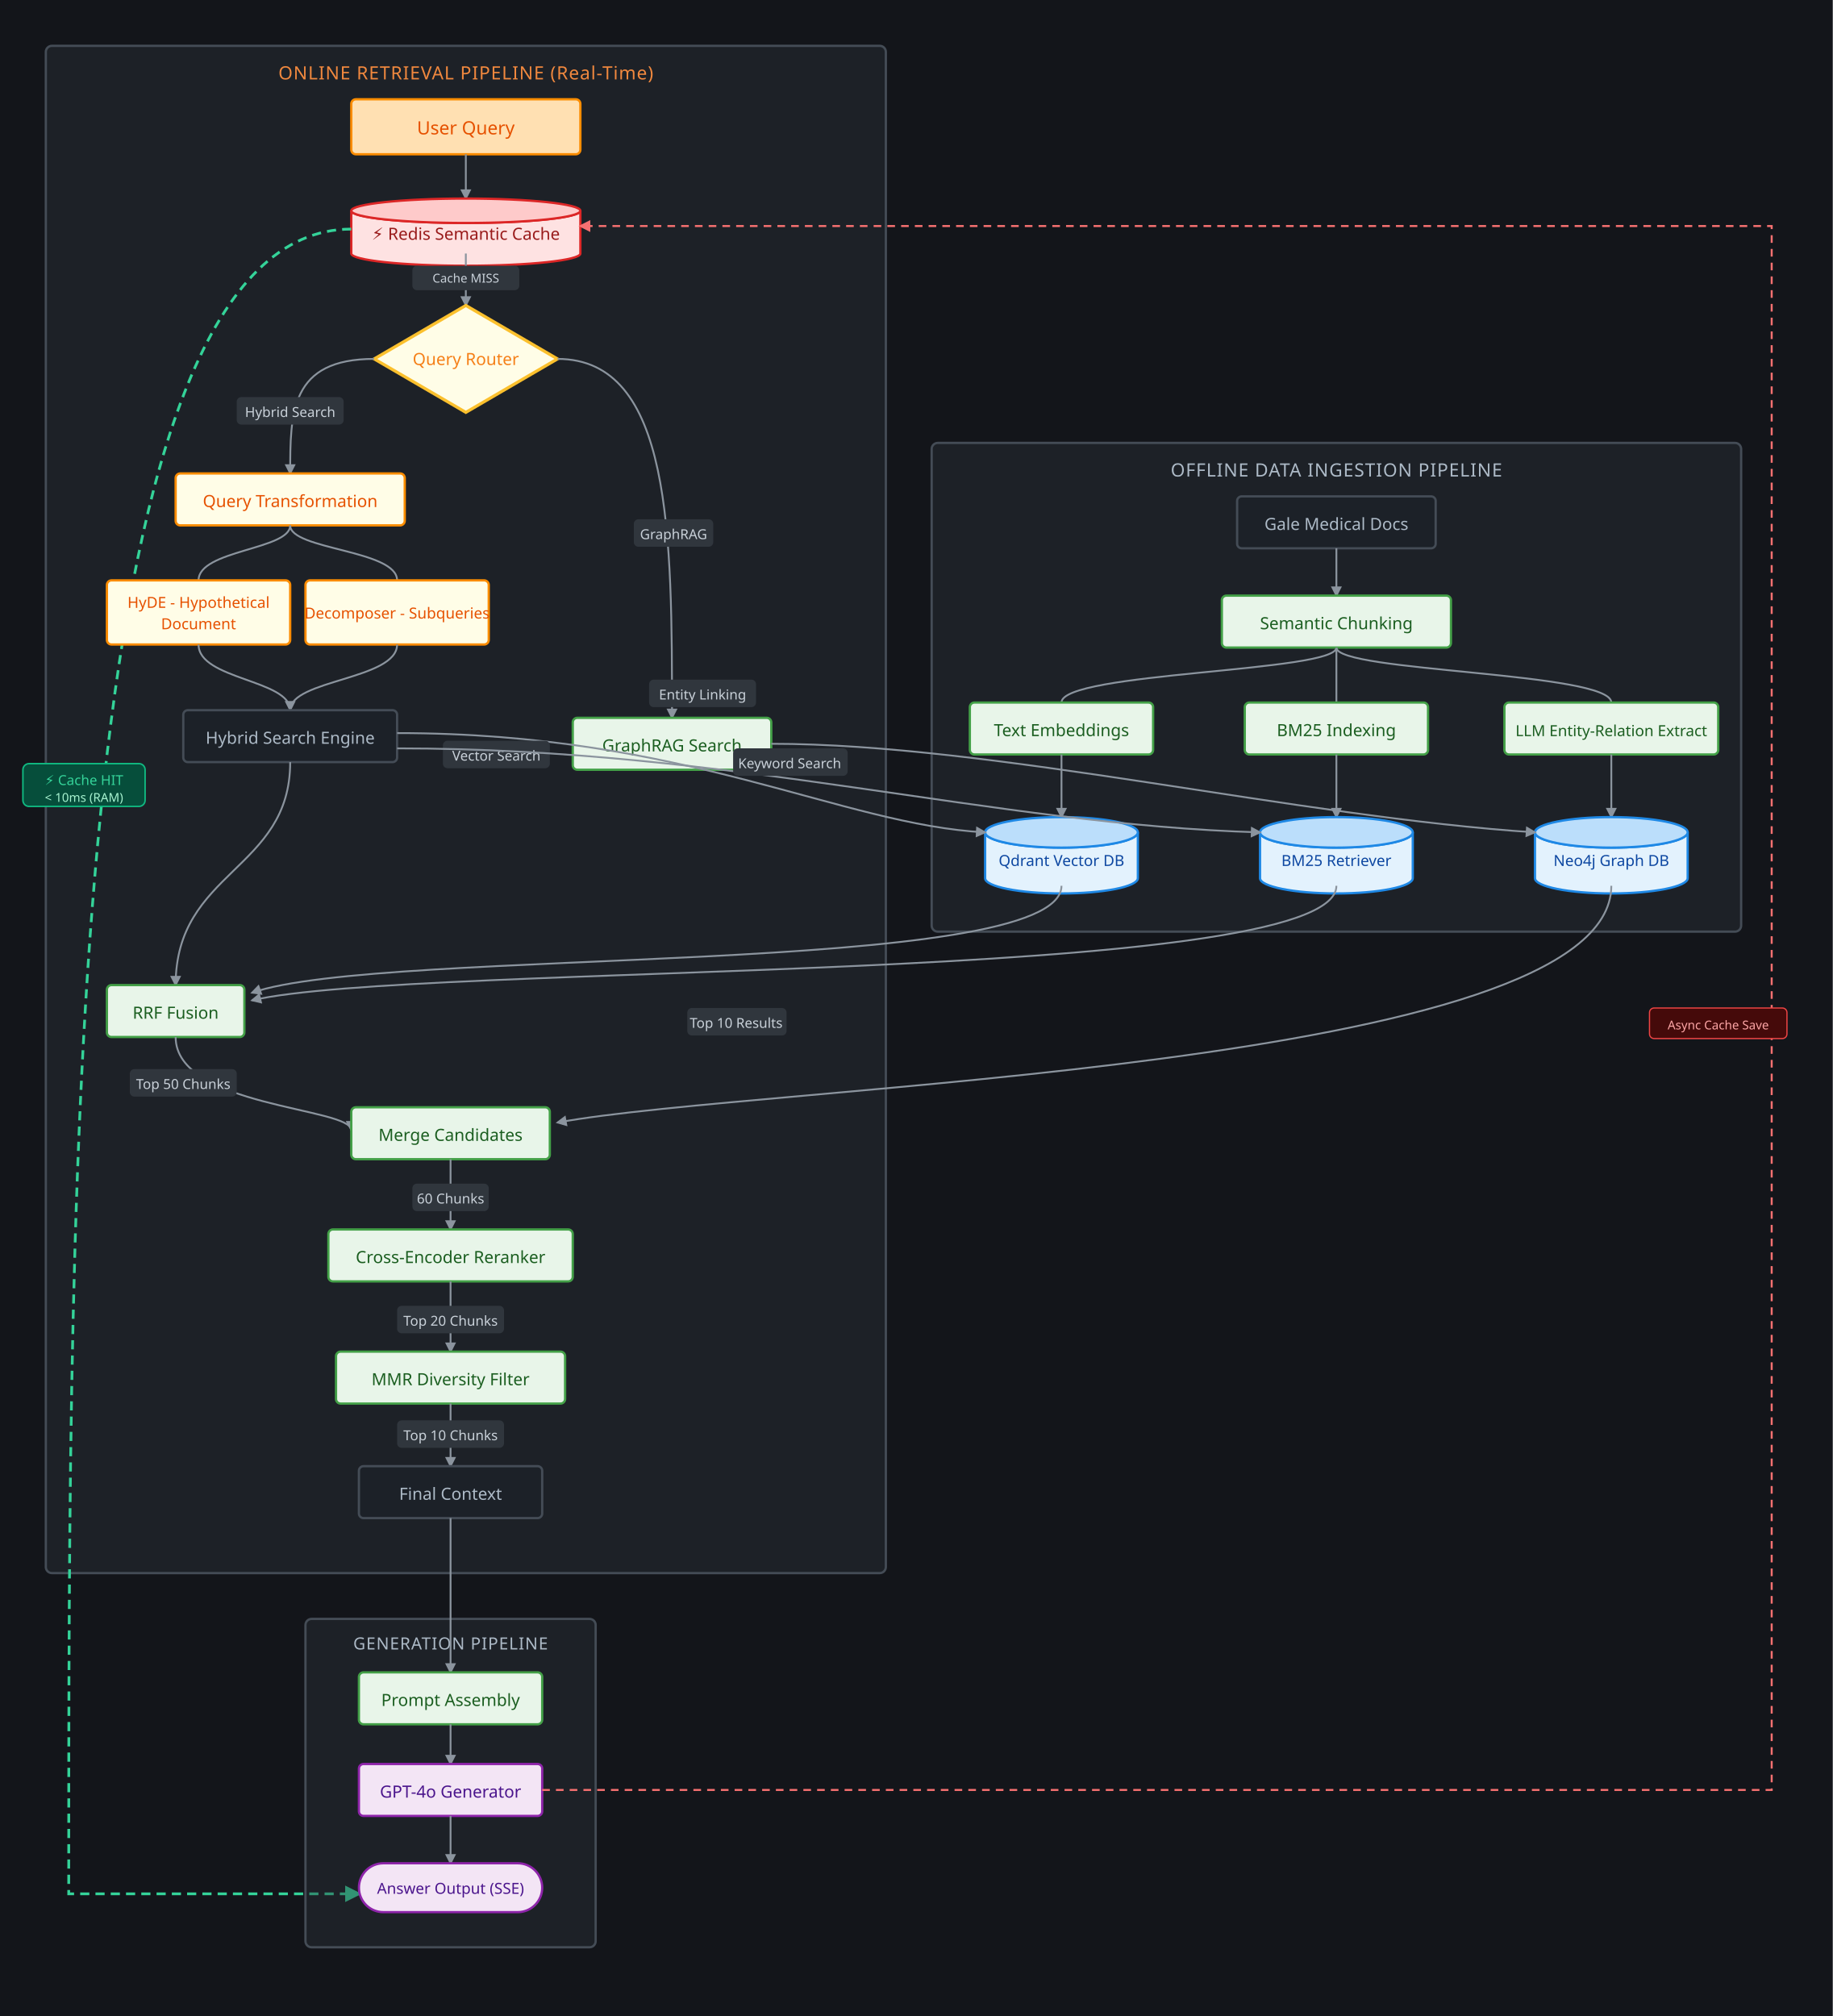
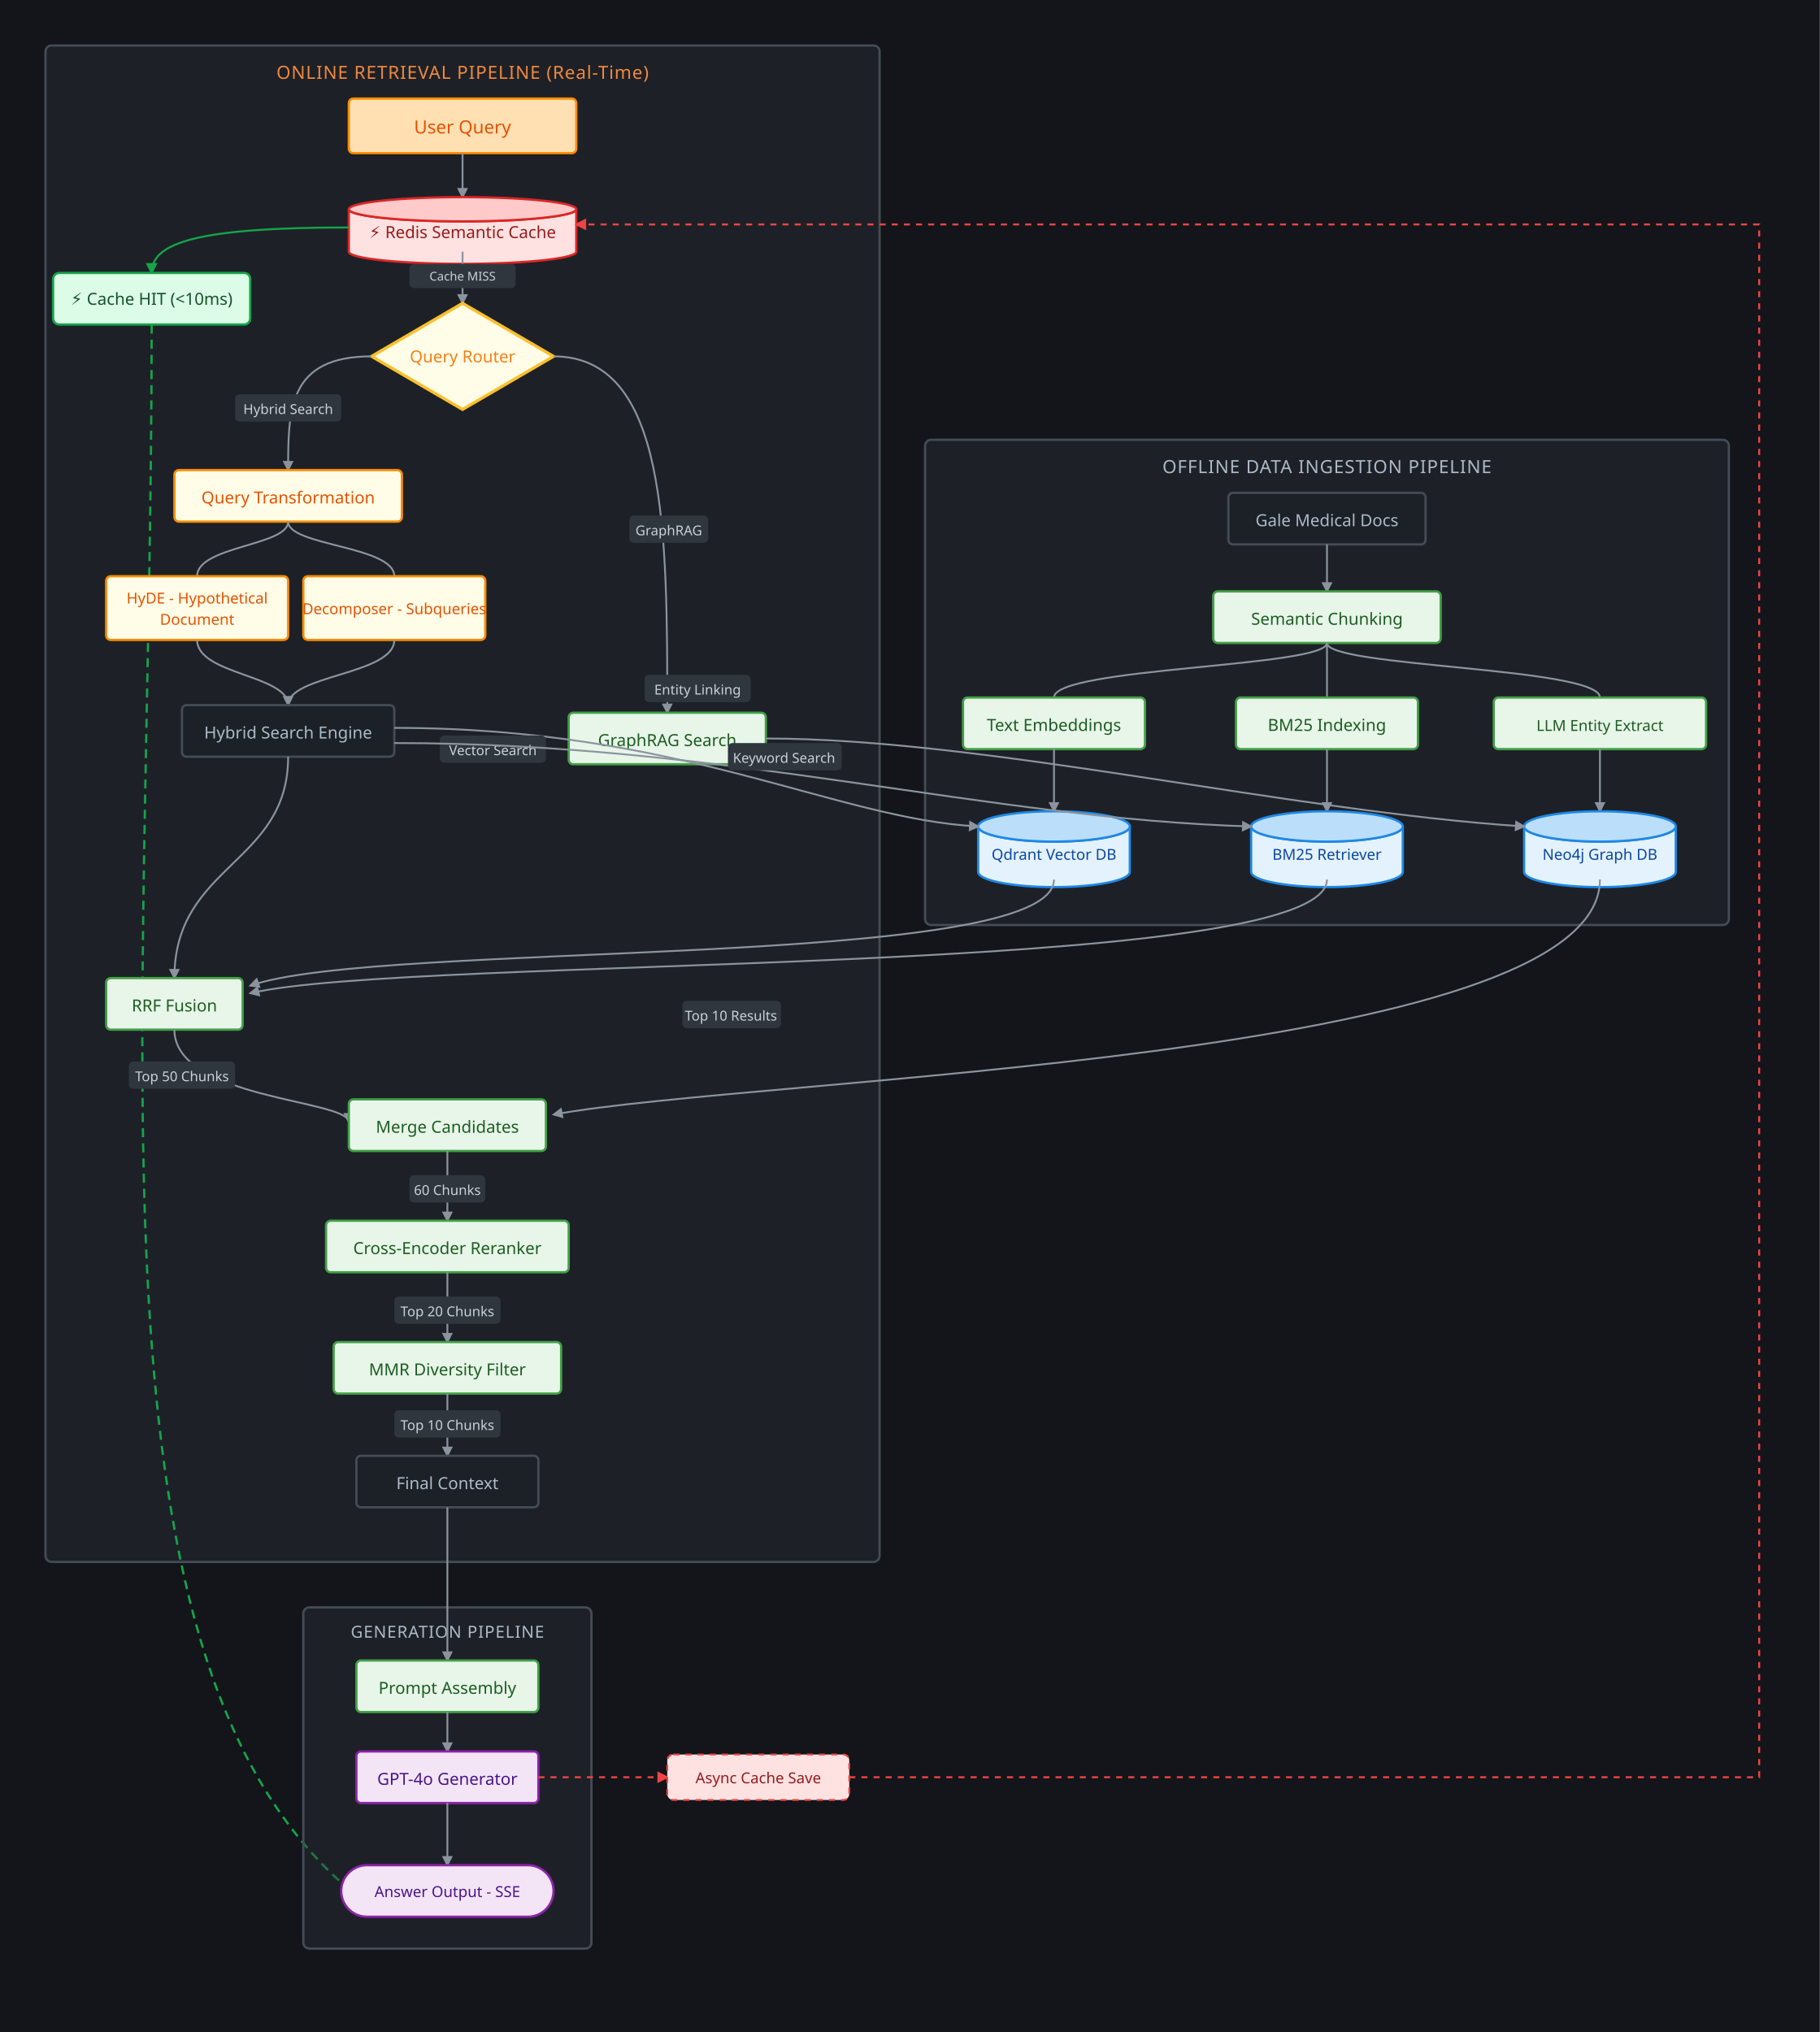
- <svg xmlns="http://www.w3.org/2000/svg" viewBox="0 0 1200 1320" width="100%" height="100%" style="background:#13151a; font-family:'Trebuchet MS', 'Segoe UI', -apple-system, sans-serif;">
+ <svg xmlns="http://www.w3.org/2000/svg" viewBox="0 0 1200 1340" width="100%" height="100%" style="background:#13151a; font-family:'Trebuchet MS', 'Segoe UI', -apple-system, sans-serif;">
  <defs>
    <marker id="arrow" markerWidth="6" markerHeight="6" refX="5" refY="3" orient="auto">
      <path d="M0,0 L0,6 L6,3 z" fill="#8b949e" />
    </marker>
    <marker id="arrowGreen" markerWidth="6" markerHeight="6" refX="5" refY="3" orient="auto">
-       <path d="M0,0 L0,6 L6,3 z" fill="#34d399" />
+       <path d="M0,0 L0,6 L6,3 z" fill="#16a34a" />
    </marker>
    <marker id="arrowRed" markerWidth="6" markerHeight="6" refX="5" refY="3" orient="auto">
-       <path d="M0,0 L0,6 L6,3 z" fill="#f87171" />
+       <path d="M0,0 L0,6 L6,3 z" fill="#ef4444" />
    </marker>
  </defs>
-   <rect width="1200" height="1320" fill="#13151a" />
+   <rect width="1200" height="1340" fill="#13151a" />
  <rect x="30" y="30" width="550" height="1000" rx="4" fill="#2d333b" fill-opacity="0.4" stroke="#444c56" stroke-width="1.5" />
  <text x="305" y="52" text-anchor="middle" font-size="12" fill="#f0883e" letter-spacing="0.5">
    ONLINE RETRIEVAL PIPELINE (Real-Time)
  </text>
  <rect x="230" y="65" width="150" height="36" rx="3" fill="#ffe0b2" stroke="#fb8c00" stroke-width="1.5" />
  <text x="305" y="88" text-anchor="middle" font-size="12" fill="#e65100">User Query</text>
  <line x1="305" y1="101" x2="305" y2="130" stroke="#8b949e" stroke-width="1.2" marker-end="url(#arrow)" />
  <g transform="translate(230, 130)">
    <path d="M 0 8 A 75 8 0 0 0 150 8 L 150 36 A 75 8 0 0 1 0 36 Z" fill="#fee2e2" stroke="#dc2626" stroke-width="1.5" />
    <ellipse cx="75" cy="8" rx="75" ry="8" fill="#fecaca" stroke="#dc2626" stroke-width="1.5" />
    <text x="75" y="27" text-anchor="middle" font-size="11" fill="#991b1b">⚡ Redis Semantic Cache</text>
  </g>
-   <path d="M 230 150 C 45 150, 45 750, 45 1240 L 235 1240" fill="none" stroke="#34d399" stroke-width="1.8" stroke-dasharray="6,4" marker-end="url(#arrowGreen)" />
-   <rect x="15" y="500" width="80" height="28" rx="4" fill="#064e3b" stroke="#10b981" stroke-width="1" />
-   <text x="55" y="514" text-anchor="middle" font-size="9" fill="#34d399">⚡ Cache HIT</text>
-   <text x="55" y="525" text-anchor="middle" font-size="8" fill="#a7f3d0">&lt; 10ms (RAM)</text>
+   <path d="M 230 150 C 130 150, 100 160, 100 180" fill="none" stroke="#16a34a" stroke-width="1.3" marker-end="url(#arrowGreen)" />
+   <rect x="35" y="180" width="130" height="34" rx="4" fill="#dcfce7" stroke="#16a34a" stroke-width="1.5" />
+   <text x="100" y="201" text-anchor="middle" font-size="11" fill="#14532d">⚡ Cache HIT (&lt;10ms)</text>
+   <path d="M 100 214 C 100 700, 50 1100, 235 1250" fill="none" stroke="#16a34a" stroke-width="1.5" stroke-dasharray="6,4" marker-end="url(#arrowGreen)" />
  <line x1="305" y1="166" x2="305" y2="200" stroke="#8b949e" stroke-width="1.2" marker-end="url(#arrow)" />
  <rect x="270" y="174" width="70" height="16" rx="3" fill="#30363d" />
  <text x="305" y="185" text-anchor="middle" font-size="8" fill="#c9d1d9">Cache MISS</text>
  <g transform="translate(305, 235)">
    <polygon points="0,-35 60,0 0,35 -60,0" fill="#fffde7" stroke="#fbc02d" stroke-width="2" />
    <text x="0" y="4" text-anchor="middle" font-size="11" fill="#f57f17">Query Router</text>
  </g>
  <path d="M 245 235 C 190 235, 190 270, 190 310" fill="none" stroke="#8b949e" stroke-width="1.2" marker-end="url(#arrow)" />
  <rect x="155" y="260" width="70" height="18" rx="3" fill="#30363d" />
  <text x="190" y="273" text-anchor="middle" font-size="9" fill="#c9d1d9">Hybrid Search</text>
  <path d="M 365 235 C 440 235, 440 350, 440 470" fill="none" stroke="#8b949e" stroke-width="1.2" marker-end="url(#arrow)" />
  <rect x="415" y="340" width="52" height="18" rx="3" fill="#30363d" />
  <text x="441" y="353" text-anchor="middle" font-size="9" fill="#c9d1d9">GraphRAG</text>
  <rect x="115" y="310" width="150" height="34" rx="3" fill="#fffde7" stroke="#fb8c00" stroke-width="1.5" />
  <text x="190" y="332" text-anchor="middle" font-size="11" fill="#e65100">Query Transformation</text>
  <path d="M 190 344 C 190 360, 130 360, 130 380" fill="none" stroke="#8b949e" stroke-width="1.2" />
  <path d="M 190 344 C 190 360, 260 360, 260 380" fill="none" stroke="#8b949e" stroke-width="1.2" />
  <rect x="70" y="380" width="120" height="42" rx="3" fill="#fffde7" stroke="#fb8c00" stroke-width="1.5" />
  <text x="130" y="398" text-anchor="middle" font-size="10" fill="#e65100">HyDE - Hypothetical</text>
  <text x="130" y="412" text-anchor="middle" font-size="10" fill="#e65100">Document</text>
  <rect x="200" y="380" width="120" height="42" rx="3" fill="#fffde7" stroke="#fb8c00" stroke-width="1.5" />
  <text x="260" y="405" text-anchor="middle" font-size="10" fill="#e65100">Decomposer - Subqueries</text>
  <path d="M 130 422 C 130 445, 190 445, 190 465" fill="none" stroke="#8b949e" stroke-width="1.2" marker-end="url(#arrow)" />
  <path d="M 260 422 C 260 445, 190 445, 190 465" fill="none" stroke="#8b949e" stroke-width="1.2" />
  <rect x="120" y="465" width="140" height="34" rx="3" fill="#1c2128" stroke="#444c56" stroke-width="1.5" />
  <text x="190" y="487" text-anchor="middle" font-size="11" fill="#adbac7">Hybrid Search Engine</text>
  <rect x="375" y="470" width="130" height="34" rx="3" fill="#e8f5e9" stroke="#43a047" stroke-width="1.5" />
  <text x="440" y="492" text-anchor="middle" font-size="11" fill="#1b5e20">GraphRAG Search</text>
  <path d="M 190 499 C 190 570, 115 570, 115 645" fill="none" stroke="#8b949e" stroke-width="1.2" marker-end="url(#arrow)" />
  <rect x="70" y="645" width="90" height="34" rx="3" fill="#e8f5e9" stroke="#43a047" stroke-width="1.5" />
  <text x="115" y="667" text-anchor="middle" font-size="11" fill="#1b5e20">RRF Fusion</text>
  <path d="M 115 679 C 115 725, 230 725, 230 740" fill="none" stroke="#8b949e" stroke-width="1.2" marker-end="url(#arrow)" />
  <rect x="85" y="700" width="70" height="18" rx="3" fill="#30363d" />
  <text x="120" y="713" text-anchor="middle" font-size="9" fill="#c9d1d9">Top 50 Chunks</text>
  <rect x="230" y="725" width="130" height="34" rx="3" fill="#e8f5e9" stroke="#43a047" stroke-width="1.5" />
  <text x="295" y="747" text-anchor="middle" font-size="11" fill="#1b5e20">Merge Candidates</text>
  <line x1="295" y1="759" x2="295" y2="805" stroke="#8b949e" stroke-width="1.2" marker-end="url(#arrow)" />
  <rect x="270" y="775" width="50" height="18" rx="3" fill="#30363d" />
  <text x="295" y="788" text-anchor="middle" font-size="9" fill="#c9d1d9">60 Chunks</text>
  <rect x="215" y="805" width="160" height="34" rx="3" fill="#e8f5e9" stroke="#43a047" stroke-width="1.5" />
  <text x="295" y="827" text-anchor="middle" font-size="11" fill="#1b5e20">Cross-Encoder Reranker</text>
  <line x1="295" y1="839" x2="295" y2="885" stroke="#8b949e" stroke-width="1.2" marker-end="url(#arrow)" />
  <rect x="260" y="855" width="70" height="18" rx="3" fill="#30363d" />
  <text x="295" y="868" text-anchor="middle" font-size="9" fill="#c9d1d9">Top 20 Chunks</text>
  <rect x="220" y="885" width="150" height="34" rx="3" fill="#e8f5e9" stroke="#43a047" stroke-width="1.5" />
  <text x="295" y="907" text-anchor="middle" font-size="11" fill="#1b5e20">MMR Diversity Filter</text>
  <line x1="295" y1="919" x2="295" y2="960" stroke="#8b949e" stroke-width="1.2" marker-end="url(#arrow)" />
  <rect x="260" y="930" width="70" height="18" rx="3" fill="#30363d" />
  <text x="295" y="943" text-anchor="middle" font-size="9" fill="#c9d1d9">Top 10 Chunks</text>
  <rect x="235" y="960" width="120" height="34" rx="3" fill="#1c2128" stroke="#444c56" stroke-width="1.5" />
  <text x="295" y="982" text-anchor="middle" font-size="11" fill="#adbac7">Final Context</text>
  <rect x="610" y="290" width="530" height="320" rx="4" fill="#2d333b" fill-opacity="0.4" stroke="#444c56" stroke-width="1.5" />
  <text x="875" y="312" text-anchor="middle" font-size="12" fill="#adbac7" letter-spacing="0.5">
    OFFLINE DATA INGESTION PIPELINE
  </text>
  <rect x="810" y="325" width="130" height="34" rx="3" fill="#1c2128" stroke="#444c56" stroke-width="1.5" />
  <text x="875" y="347" text-anchor="middle" font-size="11" fill="#adbac7">Gale Medical Docs</text>
  <line x1="875" y1="359" x2="875" y2="390" stroke="#8b949e" stroke-width="1.2" marker-end="url(#arrow)" />
  <rect x="800" y="390" width="150" height="34" rx="3" fill="#e8f5e9" stroke="#43a047" stroke-width="1.5" />
  <text x="875" y="412" text-anchor="middle" font-size="11" fill="#1b5e20">Semantic Chunking</text>
  <path d="M 875 424 C 875 440, 695 440, 695 460" fill="none" stroke="#8b949e" stroke-width="1.2" />
  <path d="M 875 424 L 875 460" fill="none" stroke="#8b949e" stroke-width="1.2" />
  <path d="M 875 424 C 875 440, 1055 440, 1055 460" fill="none" stroke="#8b949e" stroke-width="1.2" />
  <rect x="635" y="460" width="120" height="34" rx="3" fill="#e8f5e9" stroke="#43a047" stroke-width="1.5" />
  <text x="695" y="482" text-anchor="middle" font-size="11" fill="#1b5e20">Text Embeddings</text>
  <rect x="815" y="460" width="120" height="34" rx="3" fill="#e8f5e9" stroke="#43a047" stroke-width="1.5" />
  <text x="875" y="482" text-anchor="middle" font-size="11" fill="#1b5e20">BM25 Indexing</text>
  <rect x="985" y="460" width="140" height="34" rx="3" fill="#e8f5e9" stroke="#43a047" stroke-width="1.5" />
-   <text x="1055" y="482" text-anchor="middle" font-size="10" fill="#1b5e20">LLM Entity-Relation Extract</text>
+   <text x="1055" y="482" text-anchor="middle" font-size="10" fill="#1b5e20">LLM Entity Extract</text>
  <line x1="695" y1="494" x2="695" y2="535" stroke="#8b949e" stroke-width="1.2" marker-end="url(#arrow)" />
  <line x1="875" y1="494" x2="875" y2="535" stroke="#8b949e" stroke-width="1.2" marker-end="url(#arrow)" />
  <line x1="1055" y1="494" x2="1055" y2="535" stroke="#8b949e" stroke-width="1.2" marker-end="url(#arrow)" />
  <g transform="translate(645, 535)">
    <path d="M 0 10 A 50 10 0 0 0 100 10 L 100 40 A 50 10 0 0 1 0 40 Z" fill="#e3f2fd" stroke="#1e88e5" stroke-width="1.5" />
    <ellipse cx="50" cy="10" rx="50" ry="10" fill="#bbdefb" stroke="#1e88e5" stroke-width="1.5" />
    <text x="50" y="32" text-anchor="middle" font-size="10" fill="#0d47a1">Qdrant Vector DB</text>
  </g>
  <g transform="translate(825, 535)">
    <path d="M 0 10 A 50 10 0 0 0 100 10 L 100 40 A 50 10 0 0 1 0 40 Z" fill="#e3f2fd" stroke="#1e88e5" stroke-width="1.5" />
    <ellipse cx="50" cy="10" rx="50" ry="10" fill="#bbdefb" stroke="#1e88e5" stroke-width="1.5" />
    <text x="50" y="32" text-anchor="middle" font-size="10" fill="#0d47a1">BM25 Retriever</text>
  </g>
  <g transform="translate(1005, 535)">
    <path d="M 0 10 A 50 10 0 0 0 100 10 L 100 40 A 50 10 0 0 1 0 40 Z" fill="#e3f2fd" stroke="#1e88e5" stroke-width="1.5" />
    <ellipse cx="50" cy="10" rx="50" ry="10" fill="#bbdefb" stroke="#1e88e5" stroke-width="1.5" />
    <text x="50" y="32" text-anchor="middle" font-size="10" fill="#0d47a1">Neo4j Graph DB</text>
  </g>
  <path d="M 260 480 C 450 480, 550 540, 645 545" fill="none" stroke="#8b949e" stroke-width="1.2" marker-end="url(#arrow)" />
  <rect x="290" y="485" width="70" height="18" rx="3" fill="#30363d" />
  <text x="325" y="498" text-anchor="middle" font-size="9" fill="#c9d1d9">Vector Search</text>
  <path d="M 260 490 C 480 490, 650 540, 825 545" fill="none" stroke="#8b949e" stroke-width="1.2" marker-end="url(#arrow)" />
  <rect x="480" y="490" width="75" height="18" rx="3" fill="#30363d" />
  <text x="517" y="503" text-anchor="middle" font-size="9" fill="#c9d1d9">Keyword Search</text>
  <path d="M 505 487 C 650 487, 850 535, 1005 545" fill="none" stroke="#8b949e" stroke-width="1.2" marker-end="url(#arrow)" />
  <rect x="425" y="445" width="70" height="18" rx="3" fill="#30363d" />
  <text x="460" y="458" text-anchor="middle" font-size="9" fill="#c9d1d9">Entity Linking</text>
  <path d="M 695 580 C 695 640, 250 620, 165 650" fill="none" stroke="#8b949e" stroke-width="1.2" marker-end="url(#arrow)" />
  <path d="M 875 580 C 875 645, 270 630, 165 655" fill="none" stroke="#8b949e" stroke-width="1.2" marker-end="url(#arrow)" />
  <path d="M 1055 580 C 1055 700, 500 710, 365 735" fill="none" stroke="#8b949e" stroke-width="1.2" marker-end="url(#arrow)" />
  <rect x="450" y="660" width="65" height="18" rx="3" fill="#30363d" />
  <text x="482" y="673" text-anchor="middle" font-size="9" fill="#c9d1d9">Top 10 Results</text>
-   <rect x="200" y="1060" width="190" height="215" rx="4" fill="#2d333b" fill-opacity="0.4" stroke="#444c56" stroke-width="1.5" />
+   <rect x="200" y="1060" width="190" height="225" rx="4" fill="#2d333b" fill-opacity="0.4" stroke="#444c56" stroke-width="1.5" />
  <text x="295" y="1080" text-anchor="middle" font-size="11" fill="#adbac7" letter-spacing="0.5">
    GENERATION PIPELINE
  </text>
  <line x1="295" y1="994" x2="295" y2="1095" stroke="#8b949e" stroke-width="1.2" marker-end="url(#arrow)" />
  <rect x="235" y="1095" width="120" height="34" rx="3" fill="#e8f5e9" stroke="#43a047" stroke-width="1.5" />
  <text x="295" y="1117" text-anchor="middle" font-size="11" fill="#1b5e20">Prompt Assembly</text>
  <line x1="295" y1="1129" x2="295" y2="1155" stroke="#8b949e" stroke-width="1.2" marker-end="url(#arrow)" />
  <rect x="235" y="1155" width="120" height="34" rx="3" fill="#f3e5f5" stroke="#8e24aa" stroke-width="1.5" />
  <text x="295" y="1177" text-anchor="middle" font-size="11" fill="#4a148c">GPT-4o Generator</text>
-   <path d="M 355 1172 L 1160 1172 L 1160 148 L 380 148" fill="none" stroke="#f87171" stroke-width="1.3" stroke-dasharray="5,4" marker-end="url(#arrowRed)" />
-   <rect x="1080" y="660" width="90" height="20" rx="3" fill="#450a0a" stroke="#ef4444" stroke-width="0.8" />
-   <text x="1125" y="674" text-anchor="middle" font-size="8" fill="#fca5a5">Async Cache Save</text>
-   <line x1="295" y1="1189" x2="295" y2="1220" stroke="#8b949e" stroke-width="1.2" marker-end="url(#arrow)" />
-   <rect x="235" y="1220" width="120" height="32" rx="16" fill="#f3e5f5" stroke="#8e24aa" stroke-width="1.5" />
-   <text x="295" y="1240" text-anchor="middle" font-size="10" fill="#4a148c">Answer Output (SSE)</text>
+   <path d="M 355 1172 L 440 1172" fill="none" stroke="#ef4444" stroke-width="1.3" stroke-dasharray="4,4" marker-end="url(#arrowRed)" />
+   <rect x="440" y="1157" width="120" height="30" rx="4" fill="#fee2e2" stroke="#ef4444" stroke-width="1.2" stroke-dasharray="4,4" />
+   <text x="500" y="1176" text-anchor="middle" font-size="10" fill="#991b1b">Async Cache Save</text>
+   <path d="M 560 1172 L 1160 1172 L 1160 148 L 380 148" fill="none" stroke="#ef4444" stroke-width="1.3" stroke-dasharray="4,4" marker-end="url(#arrowRed)" />
+   <line x1="295" y1="1189" x2="295" y2="1230" stroke="#8b949e" stroke-width="1.2" marker-end="url(#arrow)" />
+   <rect x="225" y="1230" width="140" height="34" rx="17" fill="#f3e5f5" stroke="#8e24aa" stroke-width="1.5" />
+   <text x="295" y="1251" text-anchor="middle" font-size="10" fill="#4a148c">Answer Output - SSE</text>
</svg>
